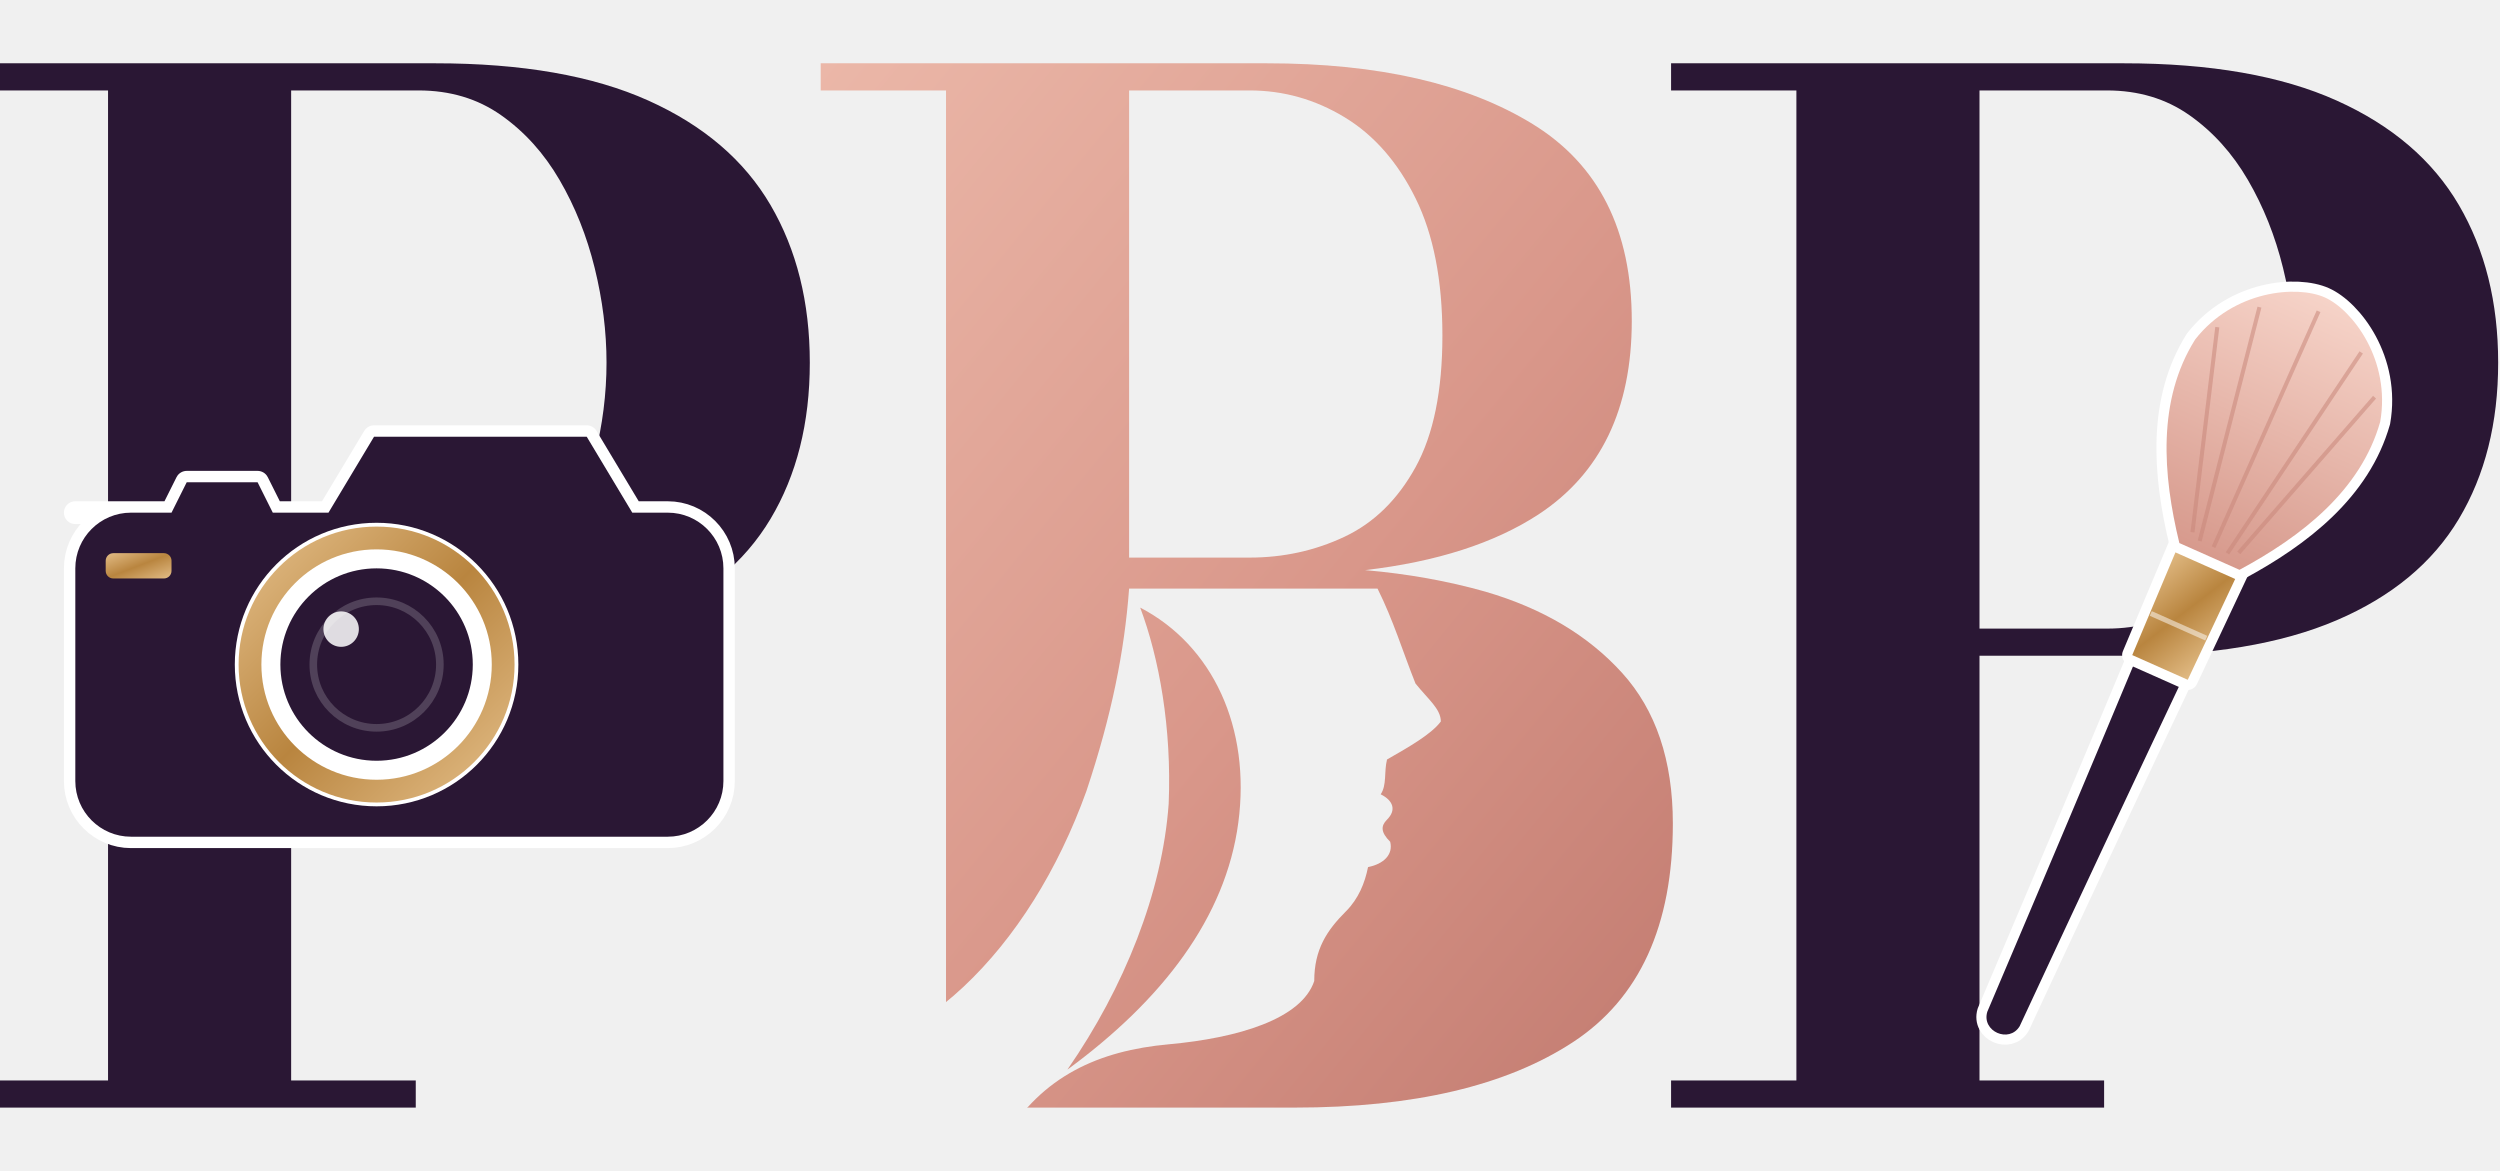
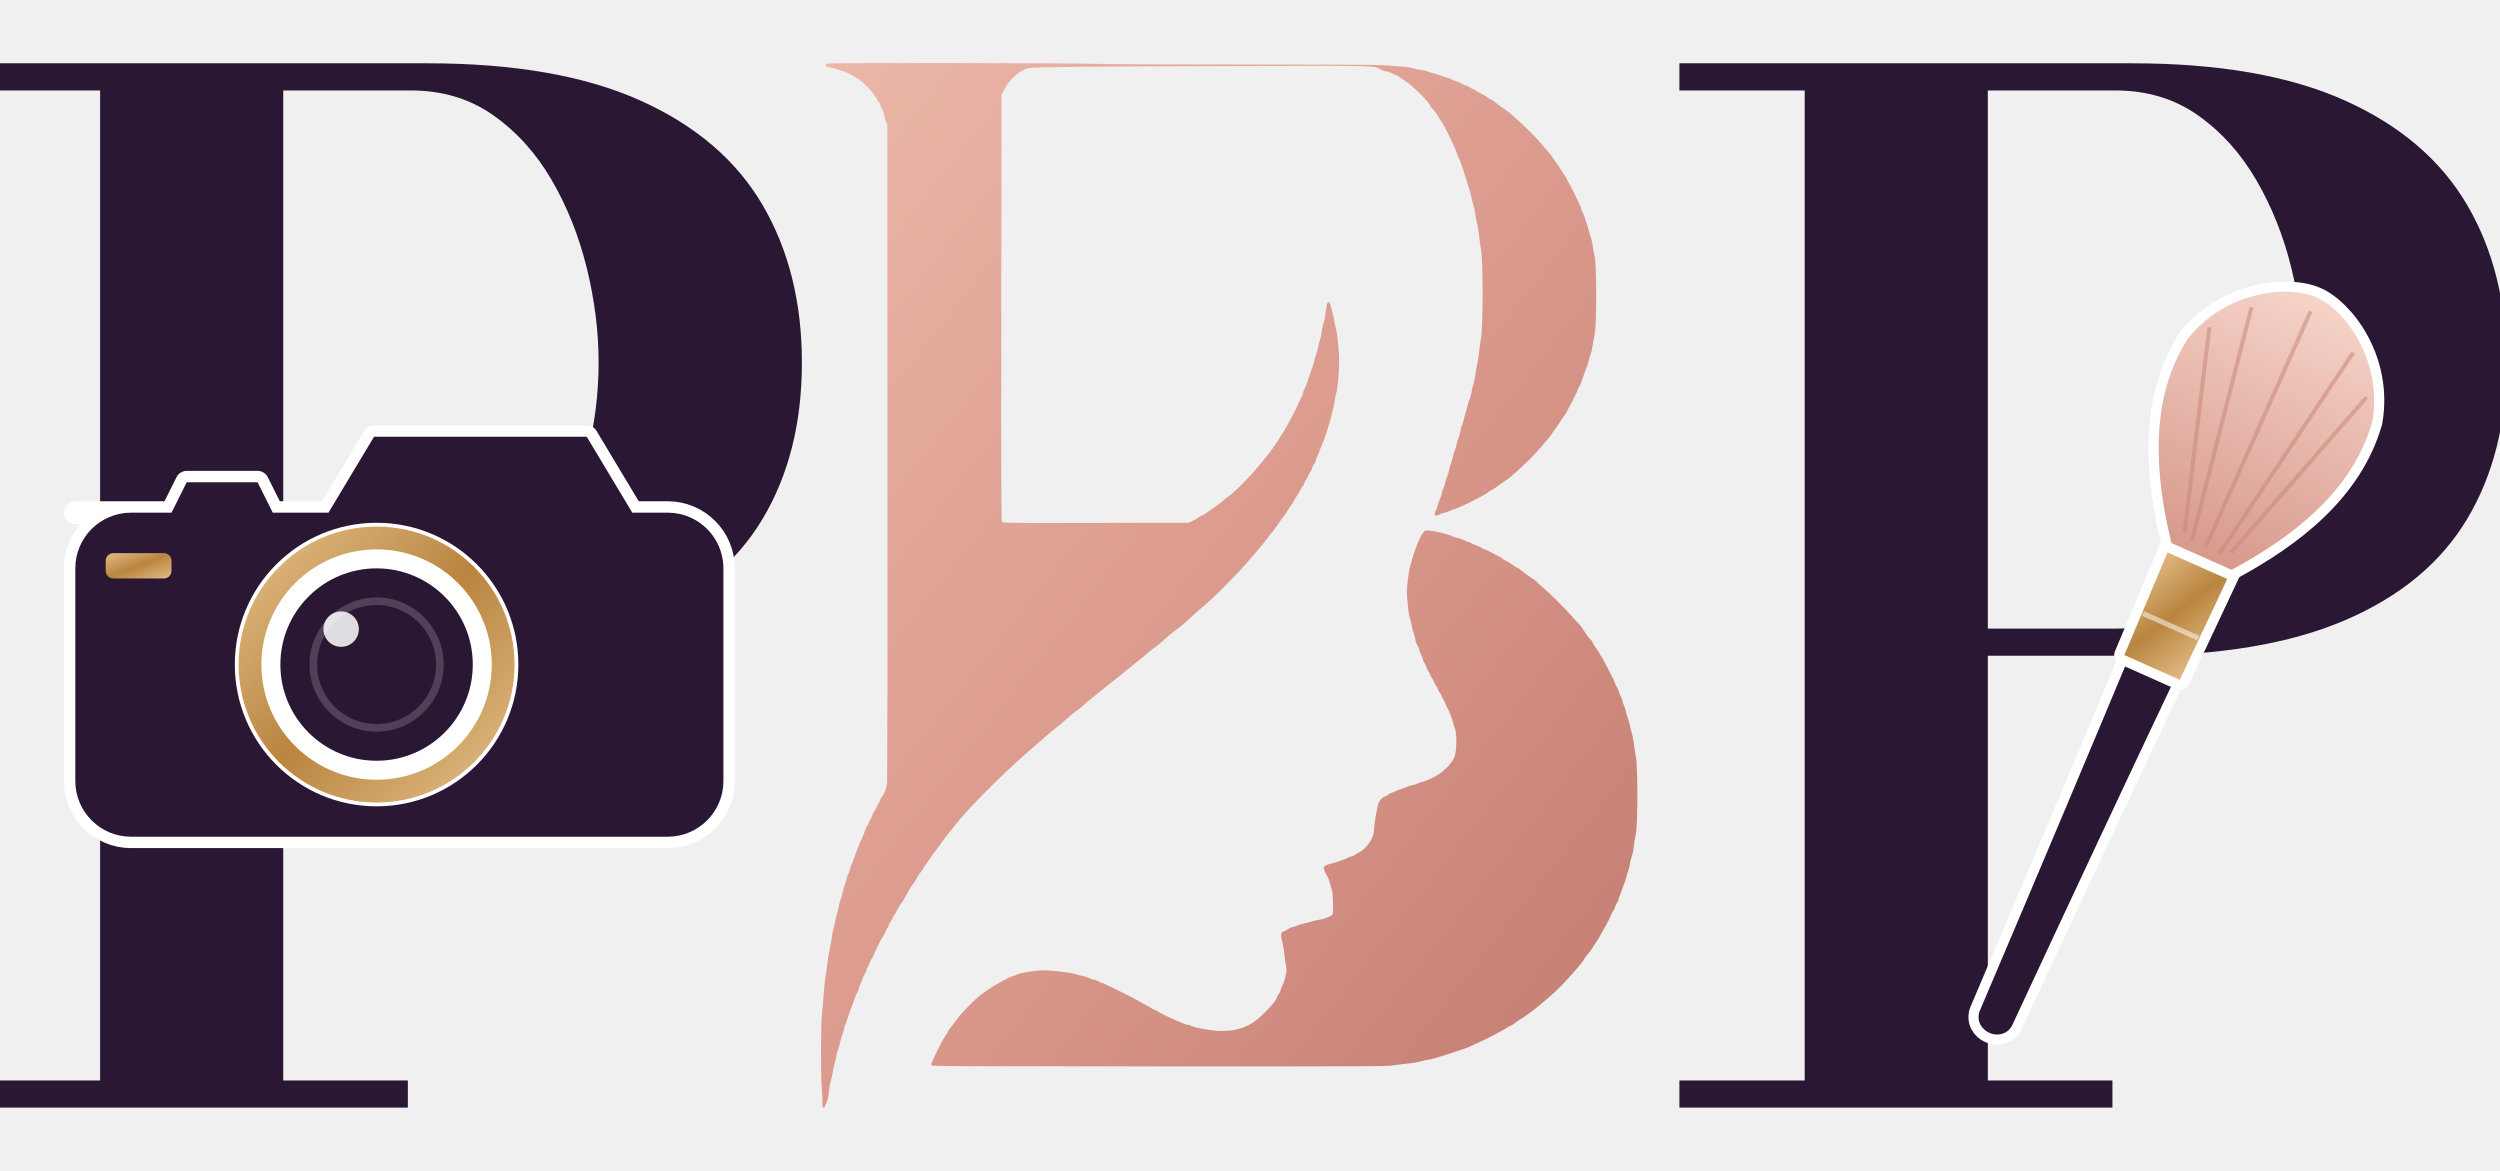
<svg xmlns="http://www.w3.org/2000/svg" viewBox="108 290 790 370" role="img" aria-label="Pics Beauty Pros">
  <defs>
    <linearGradient id="pbp-rose" x1="0" y1="0" x2="1" y2="1">
      <stop offset="0" stop-color="#EBB7A8" />
      <stop offset=".55" stop-color="#D9978A" />
      <stop offset="1" stop-color="#C27B70" />
    </linearGradient>
    <linearGradient id="pbp-gold" x1="0" y1="0" x2="1" y2="1">
      <stop offset="0" stop-color="#E2BC86" />
      <stop offset=".5" stop-color="#B9853F" />
      <stop offset="1" stop-color="#E2BC86" />
    </linearGradient>
    <linearGradient id="pbp-bristle" x1="0" y1="0" x2="0" y2="1">
      <stop offset="0" stop-color="#F6D3C8" />
      <stop offset="1" stop-color="#D79A8D" />
    </linearGradient>
  </defs>
-   <g transform="translate(91.1 0)">
+   <g transform="translate(88.6 0)">
    <path d="M11.44 310L154.44 310Q195.58 310 221.76 321.77Q247.94 333.54 260.37 354.77Q272.80 376 272.80 404.60L272.80 404.60Q272.80 433.20 260.37 453.99Q247.94 474.78 221.76 486Q195.58 497.22 154.44 497.22L154.44 497.22L108.90 497.22L108.90 631.42L148.28 631.42L148.28 640L11.44 640L11.44 631.42L51.04 631.42L51.04 318.58L11.44 318.58L11.44 310ZM108.90 318.58L108.90 488.64L149.16 488.64Q164.12 488.64 175.23 481.16Q186.34 473.68 193.71 461.36Q201.08 449.04 204.82 434.19Q208.56 419.34 208.56 404.60L208.56 404.60Q208.56 389.86 204.82 374.68Q201.08 359.50 193.71 346.85Q186.34 334.20 175.23 326.39Q164.12 318.58 149.16 318.58L149.16 318.58L108.90 318.58Z" fill="#2A1734" />
-     <mask id="pbp-bface" maskUnits="userSpaceOnUse" x="236.2" y="280" width="400" height="400">
-       <rect x="236.2" y="280" width="400" height="400" fill="#fff" />
-       <path d="M373.7 476 L452.2 476   C457.2 486 460.2 496 464.2 506 C468.2 511 472.2 514 472.2 518 C469.2 522 462.2 526 455.2 530 C454.2 534 455.2 538 453.2 541   C457.2 543 458.2 546 455.2 549 C453.2 551 453.2 553 456.2 556 C457.2 560 454.2 563 449.2 564 C448.2 569 446.2 574 442.2 578   C436.2 584 432.2 590 432.2 600 C428.2 612 408.2 618 386.2 620 C364.2 622 346.2 630 334.2 650 L266.2 650 L266.2 626   C306.2 626 342.2 590 360.2 540 C368.2 516 372.2 496 373.7 476 Z" fill="#000" />
-       <path d="M377.2 482 C400.2 494 412.2 520 408.2 550 C404.2 580 384.2 606 354.2 628 C372.2 602 384.2 572 386.2 544 C387.2 520 383.2 498 377.2 482 Z" fill="#fff" />
-     </mask>
-     <path d="M426.06 640L276.24 640L276.24 631.42L315.84 631.42L315.84 318.58L276.24 318.58L276.24 310L417.26 310Q470.06 310 501.30 329.25Q532.54 348.50 532.54 391.40L532.54 391.40Q532.54 433.20 503.06 452.56L503.06 452.56Q482.16 466.20 448.28 470.16L448.28 470.16Q468.52 471.92 486.34 476.98L486.34 476.98Q513.40 484.90 529.46 502.61Q545.52 520.32 545.52 550.24L545.52 550.24Q545.52 598.64 513.95 619.32Q482.38 640 426.06 640L426.06 640ZM373.70 318.58L373.70 466.20L411.76 466.20Q427.82 466.20 441.79 459.60Q455.76 453 464.23 437.60Q472.70 422.20 472.70 396.02Q472.70 369.84 464.23 352.68Q455.76 335.52 441.79 327.05Q427.82 318.58 411.76 318.58L411.76 318.58L373.70 318.58Z" fill="url(#pbp-rose)" mask="url(#pbp-bface)" />
-     <path d="M544.96 310L687.96 310Q729.10 310 755.28 321.77Q781.46 333.54 793.89 354.77Q806.32 376 806.32 404.60L806.32 404.60Q806.32 433.20 793.89 453.99Q781.46 474.78 755.28 486Q729.10 497.22 687.96 497.22L687.96 497.22L642.42 497.22L642.42 631.42L681.80 631.42L681.80 640L544.96 640L544.96 631.42L584.56 631.42L584.56 318.58L544.96 318.58L544.96 310ZM642.42 318.58L642.42 488.64L682.68 488.64Q697.64 488.64 708.75 481.16Q719.86 473.68 727.23 461.36Q734.60 449.04 738.34 434.19Q742.08 419.34 742.08 404.60L742.08 404.60Q742.08 389.86 738.34 374.68Q734.60 359.50 727.23 346.85Q719.86 334.20 708.75 326.39Q697.64 318.58 682.68 318.58L682.68 318.58L642.42 318.58Z" fill="#2A1734" />
+     <path d="M 46.7 36.5 C 39.9 38.7 42.8 41.3 54.7 43.6 C 59 44.4 63.3 45.7 64.5 46.4 C 65.6 47.1 68.8 48.2 71.5 48.8 C 74.3 49.4 79.7 51.7 83.5 53.9 C 87.3 56.1 92.3 58.9 94.5 60.1 C 103 64.7 124.2 87.3 125.5 93 C 125.8 94.5 127.2 96.7 128.5 97.9 C 129.9 99 131 100.8 131 101.9 C 131 102.9 132.3 106.1 133.9 109.1 C 135.4 112.1 137 116.6 137.4 119.1 C 137.8 121.6 139.1 126.1 140.3 129.1 L 142.5 134.5 142.8 657.8 C 142.9 961.4 142.6 1184.6 142.1 1189.3 C 141.1 1198.3 137.9 1206.9 133.7 1211.9 C 132.2 1213.7 131 1216 131 1217 C 131 1218 129.9 1220.1 128.6 1221.7 C 127.3 1223.3 125.7 1226.4 125.1 1228.6 C 124.5 1230.9 123.1 1233.5 122 1234.5 C 120.9 1235.5 119.5 1238.1 119 1240.2 C 118.4 1242.3 116.8 1245.7 115.5 1247.7 C 114.1 1249.7 113 1252.1 113 1253 C 113 1254 112 1255.9 110.9 1257.4 C 109.7 1258.9 108.2 1262 107.5 1264.3 C 106.8 1266.6 105.1 1271 103.7 1274 C 96.4 1290.2 91.2 1303.2 89.1 1310.5 C 88.1 1313.8 86.6 1317.6 85.7 1319 C 84.8 1320.4 83.6 1324 82.9 1327 C 82.3 1330 81 1333.9 79.9 1335.5 C 78.9 1337.2 77.8 1340.6 77.4 1343 C 77 1345.5 75.9 1349.4 74.8 1351.8 C 73.7 1354.2 72 1360.2 70.9 1365.2 C 69.8 1370.2 68.3 1375.5 67.5 1377 C 66.7 1378.5 65.6 1382.6 65 1386.2 C 64.5 1389.7 63.2 1395.1 62.1 1398.1 C 61.1 1401.1 59.7 1406.9 59.1 1411 C 58.4 1415.1 57.1 1421 56.1 1424 C 55 1427 54 1432.4 53.7 1436 C 53.4 1439.6 51.8 1448.6 50.2 1456 C 48.5 1463.4 46.9 1473.2 46.6 1477.8 C 46.2 1482.4 45.1 1490.5 44 1495.8 C 43 1501.1 41.4 1516.1 40.5 1529 C 39.6 1541.9 38.4 1555.4 37.8 1559 C 35.9 1570.9 35.6 1655.9 37.4 1678 C 38.2 1688.7 38.7 1699.3 38.4 1701.5 C 38.1 1703.7 38.3 1706.8 39 1708.4 C 40.4 1712.1 41.7 1710.9 44.7 1703 C 47.6 1695.4 47.8 1694.9 49 1683 C 49.6 1677.2 51 1669.8 52.1 1666.6 C 53.2 1663.4 54.5 1657.3 55 1653.1 C 55.5 1648.9 57.1 1642 58.5 1637.7 C 59.9 1633.4 61 1628.4 61 1626.4 C 61 1624.5 62.1 1620.3 63.5 1617.1 C 64.8 1613.9 66.3 1608.6 66.9 1605.3 C 67.4 1602 69 1596.6 70.4 1593.2 C 71.8 1589.8 73 1585.8 73 1584.3 C 73 1582.8 74 1579.5 75.2 1577 C 76.3 1574.5 78.1 1569.8 79 1566.5 C 80 1563.2 81.7 1558.2 82.8 1555.5 C 83.9 1552.8 85.5 1548.2 86.5 1545.5 C 91.3 1531.8 92.6 1528.3 94.2 1526 C 95.1 1524.6 96.4 1521.5 96.9 1519 C 97.5 1516.5 99.1 1512.3 100.5 1509.6 C 101.9 1506.9 103 1504 103 1503.1 C 103 1502.2 104.4 1499.2 106 1496.5 C 107.6 1493.8 109 1490.5 109 1489.4 C 109 1488.2 110 1486.1 111.1 1484.6 C 112.3 1483.1 113.9 1479.8 114.6 1477.2 C 115.4 1474.7 116.9 1471.7 117.9 1470.6 C 118.9 1469.4 120.1 1467.4 120.5 1466 C 121.7 1461.6 134.2 1436.6 136.7 1433.7 C 138 1432.1 139 1430.1 139 1429.2 C 139 1428.3 140.4 1425.5 142 1423.1 C 143.7 1420.7 145 1417.9 145 1416.9 C 145 1416 146.1 1413.9 147.4 1412.3 C 148.7 1410.8 150.1 1408.4 150.5 1407 C 150.9 1405.6 152.5 1402.7 154.1 1400.6 C 155.7 1398.4 157 1396.3 157 1395.9 C 157 1395 163.6 1384.1 165.3 1382.1 C 166.1 1381.2 168.1 1378.1 169.6 1375.2 C 171.2 1372.2 173.2 1368.6 174 1367.2 C 174.9 1365.7 176.9 1362.2 178.4 1359.5 C 180 1356.8 182.3 1353.4 183.6 1352 C 184.8 1350.6 186.8 1347.7 187.9 1345.5 C 191.7 1338.5 194.6 1334.1 196.8 1331.7 C 198 1330.4 199 1329.1 199 1328.7 C 199 1328.3 200.8 1325.4 203 1322.2 C 205.2 1319.1 210.6 1311.4 214.9 1305.1 C 219.3 1298.9 223.9 1292.6 225.2 1291.1 C 226.5 1289.7 229.3 1285.8 231.5 1282.5 C 233.7 1279.2 237.8 1273.8 240.6 1270.5 C 243.5 1267.2 249.2 1260 253.5 1254.5 C 271 1231.6 328 1174.4 367 1140.7 C 378.3 1131 392.9 1118.2 399.5 1112.4 C 406.1 1106.6 413.2 1100.8 415.2 1099.4 C 417.2 1098.1 421.3 1094.8 424.2 1092 C 430.6 1085.9 443.1 1075.6 449 1071.5 C 451.4 1069.8 454.5 1067.4 455.9 1066 C 459.5 1062.4 471.8 1052.2 477.4 1048 C 480 1046.1 487 1040.5 493 1035.5 C 499 1030.5 505.8 1025.2 508 1023.5 C 510.3 1021.9 517 1016.5 522.9 1011.5 C 528.9 1006.5 537.2 999.8 541.5 996.5 C 550.8 989.3 558.1 983.2 559.5 981.6 C 560.5 980.5 574 970 578.4 967 C 579.5 966.2 584 962.3 588.2 958.4 C 592.5 954.4 598.8 949.1 602.2 946.6 C 613.2 938.4 614.3 937.6 617.4 934.6 C 620.6 931.6 635.5 918.2 640 914.3 C 641.4 913.1 646.1 909.1 650.5 905.3 C 662.6 894.9 667.8 890 686.4 871.1 C 707.9 849.3 706.5 850.9 714 842 C 717.5 837.9 722.9 831.8 726 828.4 C 729 825 733.1 820.3 735 818 C 736.9 815.6 739.8 812.3 741.3 810.6 C 742.9 808.9 747.3 803.3 751.1 798.2 C 754.9 793 760 786.5 762.4 783.7 C 764.7 780.8 768.4 775.8 770.5 772.5 C 772.5 769.2 775.4 765.1 776.9 763.5 C 778.4 761.9 781.6 757.3 783.9 753.3 C 786.2 749.3 788.9 745.5 789.7 744.8 C 790.6 744.1 792.1 741.7 793.1 739.5 C 794.1 737.3 796.8 732.8 798.9 729.5 C 801.1 726.2 803.6 722 804.4 720.2 C 805.3 718.3 807.1 715.5 808.5 713.8 C 809.9 712.2 811 710 811 709 C 811 708 812 705.9 813.3 704.3 C 814.6 702.8 816.4 699.4 817.4 696.8 C 818.3 694.3 819.8 691.6 820.5 691 C 821.3 690.3 822.5 687.9 823.1 685.7 C 823.7 683.4 825.3 680.3 826.6 678.7 C 827.9 677.1 829 674.9 829 673.7 C 829 672.5 830.4 668.8 832 665.5 C 833.7 662.2 835 659 835 658.3 C 835 657.6 836.3 654.2 837.9 650.8 C 839.4 647.3 841.5 642.4 842.4 639.8 C 843.3 637.1 844.7 633.1 845.5 630.8 C 848.2 622.8 851.1 613.5 852.1 609.8 C 852.6 607.7 853.5 604.1 854.1 601.8 C 857.9 586.7 859.1 581.6 860 574.6 C 860.7 570.3 861.8 565 862.6 562.8 C 864.1 558.4 865.8 541.3 866.7 521.5 C 867.4 503.7 864.7 472.5 861.5 460.8 C 860.1 456 859 451 859 449.6 C 859 446.9 853.6 424.8 852 421.2 C 849.5 415.4 846.6 420.4 845.5 432.5 C 844.8 440.9 843.4 447.6 841 455 C 840.1 458 838.9 463.9 838.5 468 C 838.2 472.1 837 477.5 836 480 C 835 482.5 833.6 487.5 833 491.2 C 832.4 494.9 831.1 499.9 830.1 502.3 C 829.1 504.7 827.9 508.5 827.5 510.9 C 826.9 514.6 822.8 527.1 815.4 548 C 814.1 551.6 812.2 556.3 811 558.5 C 809.9 560.6 809 563.3 809 564.3 C 809 565.4 807.9 568.3 806.6 570.9 C 805.2 573.4 802.5 579.1 800.6 583.5 C 798.6 587.9 796.2 592.9 795.4 594.5 C 794.5 596.1 791.5 601.8 788.8 607 C 786 612.2 782.9 617.7 781.9 619.2 C 780.8 620.6 780 622.3 780 622.8 C 780 623.4 778.9 625.1 777.6 626.7 C 776.3 628.2 774.3 631.3 773.2 633.5 C 772.1 635.7 769.6 639.6 767.8 642.2 C 766 644.8 762.3 650.2 759.6 654.2 C 756.9 658.2 752.1 664.4 749 668 C 745.9 671.6 741.8 676.5 739.9 679 C 728.4 694.1 696.4 726.5 689.2 730.4 C 688.3 730.9 684.6 733.9 681 737 C 677.4 740.1 672 744.3 669 746.3 C 666 748.3 662.3 750.8 660.8 752 C 655.1 756.4 647.7 761 646.5 761 C 645.7 761 643.7 762.2 641.9 763.7 C 640.1 765.2 635.7 767.8 632.1 769.5 L 625.5 772.5 476.8 772.8 C 341.9 773 328 772.9 326.6 771.4 C 325.1 770 325 739.6 325.2 428.2 L 325.5 86.5 329.4 79.1 C 338.4 61.7 352.4 49 368.5 43.7 C 373.6 42 474.9 41 697.9 40.4 C 935.7 39.7 920.9 39.4 933.7 46.1 C 936.7 47.7 940.7 49 942.5 49 C 944.3 49 948.2 50.4 951.3 52 C 954.4 53.6 957.6 55 958.3 55 C 959 55 962.4 57.1 965.9 59.8 C 969.4 62.4 973.7 65.4 975.4 66.4 C 985.7 72.8 1013 100.4 1013 104.5 C 1013 105.2 1014 106.7 1015.2 107.7 C 1018.3 110.2 1023.3 116.7 1025.5 121 C 1026.5 122.9 1028.3 125.9 1029.6 127.5 C 1030.9 129.2 1033.7 134.1 1036 138.5 C 1038.3 142.9 1040.7 147.6 1041.5 149 C 1042.2 150.4 1044.2 154.4 1045.8 158 C 1047.4 161.6 1050.1 167.4 1051.8 171 C 1053.5 174.6 1055.2 178.8 1055.6 180.5 C 1056 182.2 1057.3 185.5 1058.6 188 C 1060.8 192.3 1063.2 198.9 1067.1 211.5 C 1068.1 214.8 1069.8 220.2 1070.9 223.5 C 1075.5 237.2 1077.9 245.9 1079 252 C 1079.7 255.6 1081.1 261 1082.1 264 C 1083.2 267 1084.5 273.1 1085 277.5 C 1085.5 282 1086.9 289.2 1088 293.5 C 1089.2 297.9 1090.5 306.2 1091.1 312 C 1091.6 317.8 1093.1 328.1 1094.3 335 C 1097.6 353.9 1097.6 456.5 1094.3 476 C 1093.1 482.9 1091.6 493.7 1091 500 C 1090.4 506.3 1089 514.9 1087.9 519.2 C 1086.9 523.4 1085.6 530.8 1085.1 535.7 C 1084.5 540.5 1083.2 547.1 1082.1 550.2 C 1081 553.3 1079.6 559.4 1078.9 563.7 C 1078.2 568 1076.9 572.9 1075.9 574.5 C 1075 576.1 1073.7 580 1073.1 583.1 C 1072.6 586.2 1071.2 591.4 1070 594.6 C 1068.9 597.8 1067.3 603.5 1066.5 607.2 C 1065.8 610.9 1064.5 614.9 1063.7 616.2 C 1062.9 617.5 1061.6 621.9 1061 626 C 1060.3 630.1 1058.9 635.1 1058 637.1 C 1057 639 1055.6 643.5 1055 647 C 1054.4 650.5 1053 655 1052 657.1 C 1050.9 659.1 1049.7 663.4 1049.1 666.6 C 1048.6 669.9 1047.3 674.6 1046.1 677.2 C 1045 679.8 1043.6 684.7 1043 688.2 C 1042.3 691.6 1041.1 696 1040.1 697.9 C 1039.1 699.9 1037.8 704.2 1037 707.5 C 1036.3 710.8 1034.9 715.1 1033.9 717.2 C 1032.9 719.2 1031.8 722.8 1031.4 725.2 C 1031 727.5 1029.7 731.6 1028.4 734.2 C 1027.1 736.8 1025.5 741.3 1024.9 744.2 C 1024.3 747.1 1022.9 751 1021.9 752.8 C 1019 757.8 1019.3 761 1022.7 761 C 1024.1 761 1026.1 760.3 1027 759.5 C 1027.9 758.7 1031 757.6 1033.8 757 C 1036.6 756.5 1041.1 755 1043.7 753.7 C 1046.3 752.4 1049.9 751 1051.6 750.7 C 1055.2 750 1080.8 738.1 1089.5 733.1 C 1092.8 731.2 1097.3 728.8 1099.5 727.6 C 1101.7 726.5 1105 724.4 1106.8 722.8 C 1108.6 721.3 1110.6 720 1111.4 720 C 1112.1 720 1117.6 716.4 1123.6 711.9 C 1129.6 707.5 1135.4 703.4 1136.5 702.8 C 1139.9 701 1160.9 682.1 1172.3 670.7 C 1183.2 659.8 1207 632.6 1207 631.2 C 1207 630.7 1209.6 626.9 1212.8 622.7 C 1215.9 618.5 1219.8 612.8 1221.5 609.9 C 1223.2 607.1 1225.7 603.4 1227.1 601.6 C 1228.6 599.9 1230.5 596.9 1231.4 595 C 1232.2 593.1 1234.8 588.4 1237 584.5 C 1239.2 580.6 1241.3 576.6 1241.7 575.5 C 1242.1 574.4 1243.9 570.7 1245.7 567.2 C 1247.5 563.8 1249 560.4 1249 559.7 C 1249 559.1 1250 556.9 1251.2 555 C 1253.4 551.6 1255.9 545.3 1260.4 531.5 C 1261.7 527.6 1263.4 523.1 1264.3 521.5 C 1265.1 519.8 1266.3 515.6 1267 512.3 C 1267.6 508.9 1269 504.1 1270.1 501.6 C 1271.1 499.1 1272.5 493.4 1273.1 488.8 C 1273.6 484.2 1275.1 476.2 1276.3 471 C 1279.8 456.1 1279.7 358.3 1276.2 344.3 C 1275 339.2 1273.5 331.4 1272.9 327 C 1272.4 322.6 1271.1 317 1270 314.6 C 1269 312.1 1267.7 307.7 1267.1 304.6 C 1266.6 301.6 1265.4 297.4 1264.5 295.3 C 1263.5 293.2 1262 288.5 1260.9 284.8 C 1259.9 281.1 1258.1 276.6 1257 274.8 C 1255.9 273 1255 270.6 1255 269.6 C 1255 268.5 1253.4 264.2 1251.4 260.1 C 1244 244.5 1234.6 226.4 1232.9 224.1 C 1231.8 222.8 1231 221.2 1231 220.4 C 1231 219.7 1230 217.9 1228.7 216.3 C 1227.5 214.8 1224.7 210.6 1222.5 207 C 1220.4 203.4 1217.6 199.2 1216.3 197.5 C 1214.9 195.8 1212 191.5 1209.6 187.9 C 1207.3 184.2 1203.3 179.1 1200.8 176.4 C 1198.2 173.7 1193.9 168.8 1191.3 165.5 C 1181 152.6 1146.7 119.8 1135.3 112 C 1123.7 104 1120 101.2 1116.7 98.4 C 1114.7 96.5 1112.5 95 1111.9 95 C 1111.3 95 1108.7 93.6 1106.2 91.8 C 1103.6 90.1 1100.3 87.9 1098.9 86.9 C 1097.4 85.9 1094.5 84.4 1092.4 83.5 C 1090.3 82.6 1087.6 81.1 1086.5 80.1 C 1085.4 79.1 1082.8 77.7 1080.8 77.1 C 1078.8 76.4 1076.6 75.2 1076 74.5 C 1075.3 73.7 1073 72.5 1070.7 71.9 C 1068.5 71.3 1065.1 69.8 1063.1 68.5 C 1061.1 67.2 1058 65.9 1056.2 65.5 C 1054.3 65.1 1050.3 63.5 1047.3 61.9 C 1044.3 60.3 1040.8 59 1039.6 59 C 1038.5 59 1035.1 57.9 1032.1 56.5 C 1029.2 55.1 1023.7 53.3 1020 52.6 C 1016.2 51.8 1011.8 50.4 1010.1 49.5 C 1008.4 48.7 1003.5 47.5 999.2 47 C 995 46.4 988.3 45.1 984.5 43.9 C 980.2 42.7 972.2 41.5 963.5 41 C 955.8 40.4 943.6 39.6 936.5 39 C 928.6 38.4 843.5 38 718 38 C 593 38 498.3 37.6 476.5 36.9 C 429.1 35.5 50.9 35.1 46.7 36.5 M 1000.7 789.6 C 994.7 798.1 987.6 816.5 981 840.7 C 977.7 852.7 974.4 881 975.4 888.5 C 975.7 890.7 976.4 898.4 977 905.5 C 977.5 913.3 978.7 920.7 979.8 924 C 980.9 927.1 982.3 932.9 983 937 C 983.7 941.1 985.3 947.1 986.6 950.2 C 987.9 953.4 989 957.6 989 959.7 C 989 962.1 990.1 965.4 992 968.5 C 993.6 971.2 995 974.4 995 975.5 C 995 976.6 996.3 980.2 998 983.5 C 999.6 986.8 1001 990.4 1001 991.5 C 1001 992.6 1002.1 995.2 1003.4 997.1 C 1004.8 999.1 1006.2 1002 1006.6 1003.6 C 1006.9 1005.2 1008.5 1008.6 1010.1 1011.1 C 1011.7 1013.6 1013 1016.1 1013 1016.7 C 1013 1017.3 1014.2 1019.5 1015.6 1021.6 C 1017.1 1023.7 1018.7 1026.8 1019.3 1028.5 C 1019.9 1030.2 1021.4 1032.9 1022.7 1034.6 C 1024 1036.3 1025 1038.4 1025 1039.3 C 1025 1040.1 1026.1 1042.2 1027.5 1043.9 C 1028.9 1045.5 1030.8 1048.9 1031.6 1051.4 C 1032.5 1053.9 1033.8 1056.4 1034.6 1057.1 C 1035.3 1057.7 1036.5 1060.1 1037.1 1062.3 C 1037.7 1064.5 1039.3 1068 1040.6 1069.9 C 1041.9 1071.9 1043 1074.2 1043 1075.1 C 1043 1076 1044.2 1078.9 1045.6 1081.5 C 1047 1084.2 1048.6 1088.7 1049.1 1091.7 C 1049.7 1094.6 1051 1099.1 1052.2 1101.7 C 1055.8 1109.8 1055.4 1139 1051.5 1148.4 C 1046.8 1159.7 1032 1173.8 1016.9 1181.2 C 1010.6 1184.3 1003.7 1187.1 1001.6 1187.5 C 999.4 1187.8 995.6 1189.2 993.1 1190.4 C 990.5 1191.7 986.4 1193 983.7 1193.3 C 981.1 1193.7 977.2 1194.9 975 1196 C 972.8 1197.1 968.7 1198.6 965.7 1199.4 C 962.8 1200.2 958.8 1201.7 957 1202.9 C 955.1 1204 952.8 1205 951.9 1205 C 951 1205 948.5 1206.3 946.3 1207.9 C 944.1 1209.5 941.3 1211.1 939.9 1211.5 C 935.1 1213 930.1 1219.3 929 1225.1 C 928.4 1228.1 927.1 1234.5 926 1239.5 C 924.9 1244.5 923.6 1253.9 923.1 1260.5 C 922.3 1271.4 921.8 1273.2 918.5 1279.8 C 914.3 1288.2 905 1298.3 899.2 1300.7 C 897.2 1301.5 894.3 1303.2 892.8 1304.5 C 891.4 1305.7 888.4 1307.1 886.3 1307.5 C 884.2 1307.8 881.8 1308.8 881 1309.5 C 879.4 1310.9 859 1317.9 850.5 1319.9 C 844.9 1321.3 842 1323.4 842 1326.1 C 842 1328 847.1 1339.2 848.9 1341.4 C 849.4 1342 850.7 1345.9 851.9 1350 C 853 1354.1 854.6 1360 855.5 1363 C 857 1368.5 857.7 1394.9 856.4 1399.7 C 855.6 1402.7 844.4 1407.5 834.5 1409 C 830.1 1409.7 824.9 1410.9 823 1411.7 C 821.1 1412.5 816 1413.8 811.8 1414.6 C 807.5 1415.4 801.7 1417.2 798.8 1418.5 C 795.9 1419.9 792.5 1421 791.4 1421 C 790.2 1421 787.5 1422.2 785.4 1423.6 C 783.3 1425.1 780 1426.8 778.1 1427.5 C 773.7 1429 772.7 1432.3 774.5 1439.3 C 776.8 1448.2 778.8 1460.2 779.4 1468 C 779.7 1472.1 780.7 1478.8 781.5 1482.7 C 782.7 1488.4 782.8 1490.9 781.9 1494.2 C 781.3 1496.6 780.4 1500.8 779.8 1503.5 C 779.2 1506.2 777.5 1511.2 775.9 1514.4 C 774.3 1517.6 773 1521 773 1521.9 C 773 1522.8 771.6 1525.5 770 1527.9 C 768.3 1530.3 767 1532.7 767 1533.2 C 767 1538.4 744 1563 729.3 1573.5 C 725.4 1576.3 711.1 1583 709 1583 C 708 1583 704.4 1583.9 700.9 1585.1 C 693.7 1587.4 672.5 1587.9 662 1586 C 659 1585.5 652 1584.4 646.5 1583.5 C 641 1582.7 634 1580.9 630.9 1579.5 C 627.8 1578.1 624.1 1577 622.6 1577 C 621.2 1577 617.4 1575.7 614.3 1574 C 611.2 1572.3 608.1 1571 607.4 1571 C 605.6 1571 577.3 1557.4 576.6 1556.1 C 576.2 1555.6 574.3 1554.6 572.2 1553.9 C 570.2 1553.2 567.1 1551.7 565.5 1550.5 C 563.9 1549.2 560.5 1547.3 558 1546.1 C 555.5 1544.9 551.5 1542.7 549 1541.4 C 535.5 1533.8 531.8 1531.9 518.3 1525.1 C 495.7 1513.9 487.5 1510 486.2 1510 C 485.6 1510 483 1508.9 480.4 1507.5 C 477.8 1506.1 474.8 1505 473.8 1505 C 472.7 1505 468.8 1503.7 465 1502 C 461.2 1500.3 457.1 1499 455.8 1499 C 454.6 1499 449.9 1497.8 445.5 1496.4 C 436.6 1493.6 408.3 1490.1 394 1490 C 381.4 1490 356.5 1493.7 351 1496.5 C 348.5 1497.7 345.4 1499 344 1499.3 C 337.1 1501 314.1 1513.6 302.9 1521.7 C 300.5 1523.5 295.8 1526.9 292.5 1529.2 C 284.7 1534.7 261.8 1557.8 256 1565.9 C 253.5 1569.4 249.9 1574.2 248 1576.6 C 241.6 1584.6 240 1586.8 240 1587.8 C 240 1588.3 238.7 1590.5 237.2 1592.6 C 235.6 1594.7 233.5 1598.1 232.5 1600 C 231.5 1601.9 229.2 1606.2 227.4 1609.5 C 221.3 1620.6 213 1638.4 213 1640.5 C 213 1641.3 213.9 1642.4 214.9 1643 C 216.2 1643.6 334.6 1644 580.7 1644 C 938.9 1644 944.7 1644 956.4 1642 C 962.9 1640.9 972.4 1639.8 977.4 1639.4 C 982.4 1639 991.6 1637.5 997.8 1635.9 C 1004 1634.3 1010.2 1633 1011.5 1633 C 1013.7 1633 1026.5 1629.3 1038 1625.4 C 1040.5 1624.5 1046.5 1622.6 1051.5 1621 C 1065.1 1616.7 1072 1614.2 1077.5 1611.6 C 1080.2 1610.3 1085 1608.1 1088 1606.8 C 1101.9 1600.4 1112.1 1595.4 1118.5 1591.7 C 1122.3 1589.5 1127.3 1586.8 1129.5 1585.7 C 1131.7 1584.7 1134.9 1582.7 1136.7 1581.4 C 1138.4 1580.1 1140.6 1579 1141.4 1579 C 1142.2 1579 1144.4 1577.7 1146.2 1576.2 C 1149.5 1573.4 1156.1 1568.9 1161.2 1566 C 1164.5 1564.1 1181.2 1551.7 1188.5 1545.6 C 1208.8 1528.8 1219.6 1518.7 1232 1505 C 1252.7 1482.1 1257.1 1476.8 1260.6 1470.5 C 1261.5 1468.8 1264.4 1465 1267 1462 C 1269.6 1459 1272.7 1454.7 1273.8 1452.5 C 1275 1450.3 1277.3 1446.7 1279 1444.5 C 1280.6 1442.3 1283.1 1438.2 1284.5 1435.5 C 1285.9 1432.8 1288.8 1427.6 1291 1424 C 1295.2 1417 1303 1401.8 1303 1400.5 C 1303 1400 1304.3 1397.6 1305.9 1395.1 C 1307.5 1392.6 1309.1 1389.2 1309.4 1387.6 C 1309.8 1386 1311.2 1383.1 1312.6 1381.1 C 1313.9 1379.2 1315 1376.5 1315 1375.2 C 1315 1374 1316.1 1370.8 1317.4 1368.2 C 1318.7 1365.6 1320.1 1361.9 1320.5 1360 C 1320.9 1358.1 1322.1 1354.8 1323.1 1352.8 C 1324.2 1350.7 1325.9 1345.6 1326.9 1341.3 C 1328 1337 1329.8 1331 1330.9 1328 C 1332 1325 1332.9 1321 1333 1319.2 C 1333 1317.4 1334.1 1312.7 1335.5 1308.7 C 1336.9 1304.8 1338.5 1297.2 1339 1292 C 1339.6 1286.8 1341 1277.8 1342.3 1272 C 1345.7 1256 1345.7 1162.1 1342.3 1146.5 C 1341.1 1141 1339.8 1132.9 1339.5 1128.5 C 1339.1 1124.1 1337.8 1116.7 1336.5 1112 C 1335.2 1107.3 1333.6 1100.8 1333 1097.6 C 1332.3 1094.3 1330.8 1088.9 1329.5 1085.6 C 1328.3 1082.2 1326.9 1077.5 1326.5 1075.1 C 1326.1 1072.7 1324.7 1068.4 1323.4 1065.6 C 1322.1 1062.8 1321 1059.6 1321 1058.5 C 1321 1057.4 1319.7 1053.8 1318 1050.5 C 1316.4 1047.2 1315 1043.6 1315 1042.5 C 1315 1041.4 1313.9 1038.8 1312.6 1036.9 C 1311.2 1034.9 1309.8 1032.1 1309.4 1030.6 C 1309.1 1029.2 1306.6 1023.9 1304 1018.8 C 1301.4 1013.7 1297 1005.1 1294.2 999.7 C 1291.5 994.3 1288.5 989.1 1287.7 988.2 C 1286.9 987.3 1285.5 984.9 1284.6 983 C 1283.7 981.1 1281.1 977 1278.9 974 C 1276.7 971 1274 966.6 1273 964.2 C 1271.9 961.9 1270.7 960 1270.1 960 C 1269.1 960 1263.2 952 1257 942.3 C 1254.8 938.9 1252.4 935.7 1251.7 935.3 C 1251 934.9 1245.4 928.9 1239.4 922 C 1227 907.9 1204.7 885.9 1192 875 C 1187.3 871 1183.1 867.1 1182.7 866.4 C 1182.3 865.6 1180.2 864.1 1178.2 863 C 1176.2 861.9 1172.5 859.4 1170 857.5 C 1167.5 855.6 1163.9 852.9 1162 851.6 C 1160.1 850.3 1157.9 848.5 1157.1 847.6 C 1156.4 846.7 1155.3 846 1154.7 846 C 1154.1 846 1149.8 843.4 1145.1 840.2 C 1140.4 837 1135.1 833.8 1133.3 833.1 C 1131.5 832.4 1129.5 831.1 1128.9 830.4 C 1128.2 829.6 1125.6 827.9 1123.1 826.6 C 1120.6 825.4 1114.5 822.2 1109.7 819.7 C 1104.8 817.1 1100.3 815 1099.6 815 C 1098.9 815 1096.6 813.9 1094.6 812.5 C 1092.6 811.1 1089.7 809.7 1088.2 809.4 C 1086.7 809 1083.1 807.4 1080.1 805.9 C 1077.1 804.3 1074 803 1073.1 803 C 1072.2 803 1068.8 801.6 1065.5 800 C 1062.2 798.3 1058.4 797 1057 797 C 1055.6 797 1052.2 795.9 1049.4 794.6 C 1040.3 790.4 1018.3 785.1 1009.7 785 C 1004 785 1003.9 785 1000.7 789.6" transform="translate(271.7 302.9) scale(0.19713)" fill="url(#pbp-rose)" fill-rule="evenodd" />
+     <path d="M550.09 310L693.09 310Q734.23 310 760.41 321.77Q786.59 333.54 799.02 354.77Q811.45 376 811.45 404.60L811.45 404.60Q811.45 433.20 799.02 453.99Q786.59 474.78 760.41 486Q734.23 497.22 693.09 497.22L693.09 497.22L647.55 497.22L647.55 631.42L686.93 631.42L686.93 640L550.09 640L550.09 631.42L589.69 631.42L589.69 318.58L550.09 318.58L550.09 310ZM647.55 318.58L647.55 488.64L687.81 488.64Q702.77 488.64 713.88 481.16Q724.99 473.68 732.36 461.36Q739.73 449.04 743.47 434.19Q747.21 419.34 747.21 404.60L747.21 404.60Q747.21 389.86 743.47 374.68Q739.73 359.50 732.36 346.85Q724.99 334.20 713.88 326.39Q702.77 318.58 687.81 318.58L687.81 318.58L647.55 318.58Z" fill="#2A1734" />
  </g>
  <g transform="translate(227 500) scale(.8) translate(-227 -500)">
    <g stroke="#FFFFFF" stroke-width="9" paint-order="stroke" stroke-linejoin="round">
      <path fill="#2A1734" d="M108 440 h38 l6 -12 h28 l6 12 h22 l18 -30 h84 l18 30 h14 a22 22 0 0 1 22 22 v84 a22 22 0 0 1 -22 22 h-212 a22 22 0 0 1 -22 -22 v-84 a22 22 0 0 1 22 -22 z" />
    </g>
    <circle cx="227" cy="500" r="56" fill="#FFFFFF" />
    <circle cx="227" cy="500" r="50" fill="none" stroke="url(#pbp-gold)" stroke-width="9" />
    <circle cx="227" cy="500" r="38" fill="#2A1734" />
    <circle cx="227" cy="500" r="25" fill="none" stroke="#fff" stroke-opacity=".18" stroke-width="3" />
    <circle cx="213" cy="486" r="7" fill="#fff" fill-opacity=".85" />
    <rect x="120" y="456" width="26" height="10" rx="3" fill="url(#pbp-gold)" />
  </g>
-   <g transform="translate(741.1 612) rotate(24) scale(.8)">
+   <g transform="translate(738.6 612) rotate(24) scale(.8)">
    <g stroke="#FFFFFF" stroke-width="8" paint-order="stroke" stroke-linejoin="round">
      <path fill="#2A1734" d="M-7 0 C-8 -60 -9 -110 -10 -152 L10 -152 C9 -110 8 -60 7 0 C6 8 -6 8 -7 0 Z" />
      <path fill="url(#pbp-gold)" d="M-12 -152 L12 -152 L13 -200 L-13 -200 Z" />
      <path fill="url(#pbp-bristle)" d="M-13 -200 C-30 -222 -44 -248 -40 -276 C-34 -300 -12 -312 0 -312 C12 -312 34 -300 40 -276 C44 -248 30 -222 13 -200 Z" />
    </g>
    <g stroke="#C9877B" stroke-opacity=".55" stroke-width="1.6" fill="none">
      <path d="M0 -204 L0 -306" />
      <path d="M-6 -204 L-22 -298" />
      <path d="M6 -204 L22 -298" />
      <path d="M-10 -206 L-34 -284" />
      <path d="M10 -206 L34 -284" />
    </g>
    <path d="M-12 -170 h24" stroke="#fff" stroke-opacity=".5" stroke-width="2" />
  </g>
</svg>
